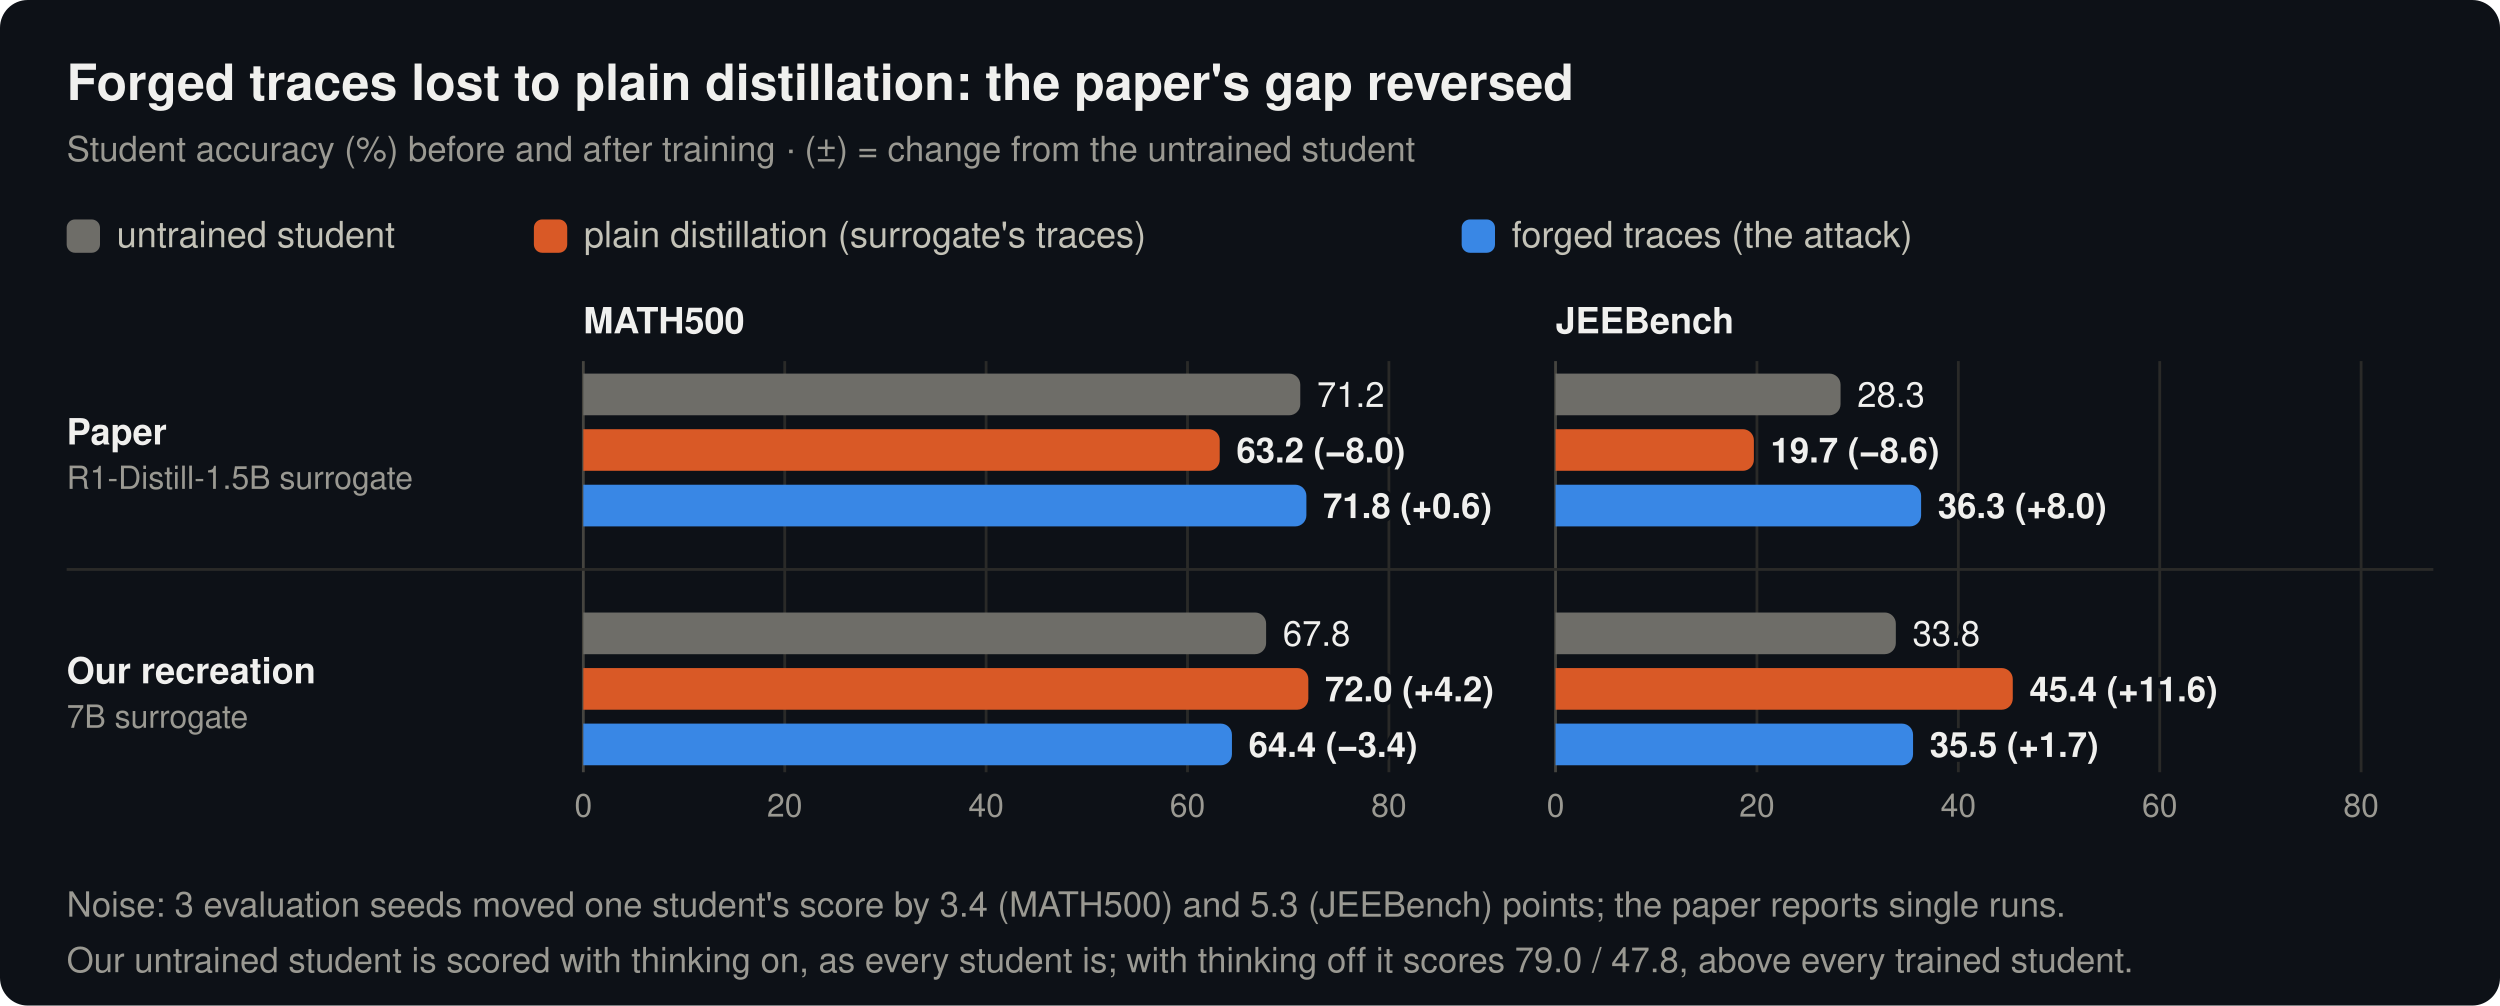
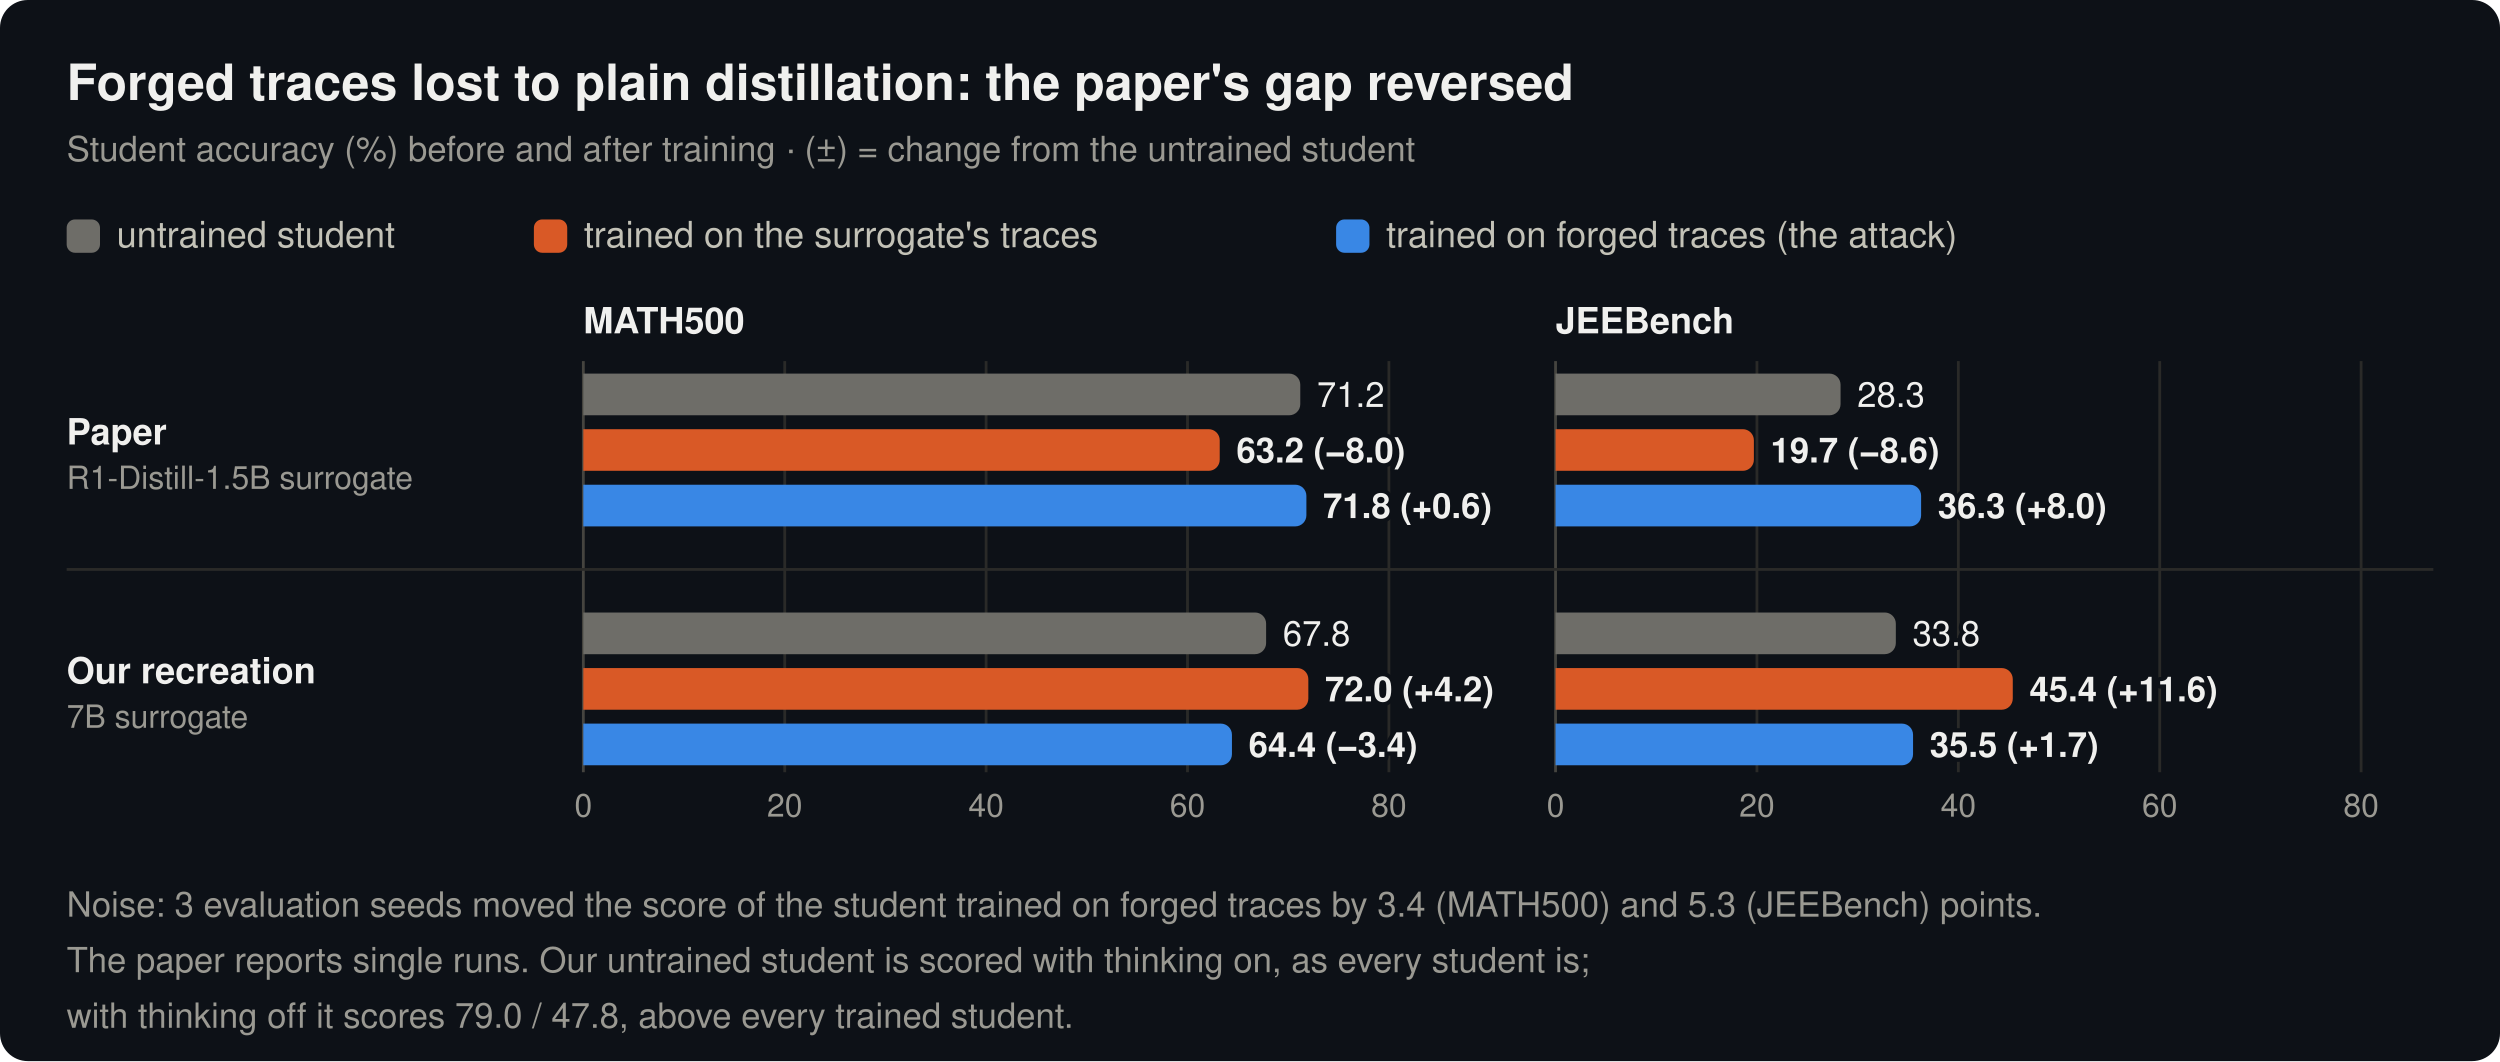
- <svg xmlns="http://www.w3.org/2000/svg" width="900" height="362" viewBox="0 0 900 362" role="img" aria-label="Untrained student vs plain distillation vs forged traces, paper and our recreation">
-   <rect x="0.0" y="0.0" width="900.0" height="362.0" rx="10" fill="#0d1117" />
+ <svg xmlns="http://www.w3.org/2000/svg" width="900" height="382" viewBox="0 0 900 382" role="img" aria-label="Untrained student vs plain distillation vs forged traces, paper and our recreation">
+   <rect x="0.0" y="0.0" width="900.0" height="382.0" rx="10" fill="#0d1117" />
  <text x="24.0" y="36.0" font-family="system-ui, -apple-system, &quot;Segoe UI&quot;, Helvetica, Arial, sans-serif" font-size="18" fill="#f0f0ee" text-anchor="start" font-weight="700" style="">Forged traces lost to plain distillation: the paper's gap reversed</text>
  <text x="24.0" y="58.0" font-family="system-ui, -apple-system, &quot;Segoe UI&quot;, Helvetica, Arial, sans-serif" font-size="12.5" fill="#9a9992" text-anchor="start" font-weight="normal" style="">Student accuracy (%) before and after training · (±) = change from the untrained student</text>
  <rect x="24.0" y="79.0" width="12.0" height="12.0" rx="3" fill="#6e6d68" />
  <text x="42.0" y="89.0" font-family="system-ui, -apple-system, &quot;Segoe UI&quot;, Helvetica, Arial, sans-serif" font-size="13" fill="#c3c2b7" text-anchor="start" font-weight="normal" style="">untrained student</text>
  <rect x="192.2" y="79.0" width="12.0" height="12.0" rx="3" fill="#d95926" />
-   <text x="210.2" y="89.0" font-family="system-ui, -apple-system, &quot;Segoe UI&quot;, Helvetica, Arial, sans-serif" font-size="13" fill="#c3c2b7" text-anchor="start" font-weight="normal" style="">plain distillation (surrogate's traces)</text>
-   <rect x="526.2" y="79.0" width="12.0" height="12.0" rx="3" fill="#3987e5" />
-   <text x="544.2" y="89.0" font-family="system-ui, -apple-system, &quot;Segoe UI&quot;, Helvetica, Arial, sans-serif" font-size="13" fill="#c3c2b7" text-anchor="start" font-weight="normal" style="">forged traces (the attack)</text>
+   <text x="210.2" y="89.0" font-family="system-ui, -apple-system, &quot;Segoe UI&quot;, Helvetica, Arial, sans-serif" font-size="13" fill="#c3c2b7" text-anchor="start" font-weight="normal" style="">trained on the surrogate's traces</text>
+   <rect x="481.0" y="79.0" width="12.0" height="12.0" rx="3" fill="#3987e5" />
+   <text x="499.0" y="89.0" font-family="system-ui, -apple-system, &quot;Segoe UI&quot;, Helvetica, Arial, sans-serif" font-size="13" fill="#c3c2b7" text-anchor="start" font-weight="normal" style="">trained on forged traces (the attack)</text>
  <text x="210.0" y="120.0" font-family="system-ui, -apple-system, &quot;Segoe UI&quot;, Helvetica, Arial, sans-serif" font-size="13" fill="#f0f0ee" text-anchor="start" font-weight="700" style="">MATH500</text>
  <line x1="210.0" y1="130.0" x2="210.0" y2="278.0" stroke="#45443f" stroke-width="1.0" />
  <text x="210.0" y="294.0" font-family="system-ui, -apple-system, &quot;Segoe UI&quot;, Helvetica, Arial, sans-serif" font-size="11.5" fill="#9a9992" text-anchor="middle" font-weight="normal" style="font-variant-numeric: tabular-nums;">0</text>
  <line x1="282.5" y1="130.0" x2="282.5" y2="278.0" stroke="#2a2a28" stroke-width="1.0" />
  <text x="282.5" y="294.0" font-family="system-ui, -apple-system, &quot;Segoe UI&quot;, Helvetica, Arial, sans-serif" font-size="11.5" fill="#9a9992" text-anchor="middle" font-weight="normal" style="font-variant-numeric: tabular-nums;">20</text>
  <line x1="355.0" y1="130.0" x2="355.0" y2="278.0" stroke="#2a2a28" stroke-width="1.0" />
  <text x="355.0" y="294.0" font-family="system-ui, -apple-system, &quot;Segoe UI&quot;, Helvetica, Arial, sans-serif" font-size="11.5" fill="#9a9992" text-anchor="middle" font-weight="normal" style="font-variant-numeric: tabular-nums;">40</text>
  <line x1="427.5" y1="130.0" x2="427.5" y2="278.0" stroke="#2a2a28" stroke-width="1.0" />
  <text x="427.5" y="294.0" font-family="system-ui, -apple-system, &quot;Segoe UI&quot;, Helvetica, Arial, sans-serif" font-size="11.5" fill="#9a9992" text-anchor="middle" font-weight="normal" style="font-variant-numeric: tabular-nums;">60</text>
  <line x1="500.0" y1="130.0" x2="500.0" y2="278.0" stroke="#2a2a28" stroke-width="1.0" />
  <text x="500.0" y="294.0" font-family="system-ui, -apple-system, &quot;Segoe UI&quot;, Helvetica, Arial, sans-serif" font-size="11.5" fill="#9a9992" text-anchor="middle" font-weight="normal" style="font-variant-numeric: tabular-nums;">80</text>
  <path d="M210.0,134.5 H464.1 a4,4 0 0 1 4,4 V145.5 a4,4 0 0 1 -4,4 H210.0 Z" fill="#6e6d68" />
  <text x="474.1" y="146.5" font-family="system-ui, -apple-system, &quot;Segoe UI&quot;, Helvetica, Arial, sans-serif" font-size="12.5" fill="#f0f0ee" text-anchor="start" font-weight="400" style="font-variant-numeric: tabular-nums;" paint-order="stroke" stroke="#0d1117" stroke-width="3" stroke-linejoin="round">71.2</text>
  <path d="M210.0,154.5 H435.1 a4,4 0 0 1 4,4 V165.5 a4,4 0 0 1 -4,4 H210.0 Z" fill="#d95926" />
  <text x="445.1" y="166.5" font-family="system-ui, -apple-system, &quot;Segoe UI&quot;, Helvetica, Arial, sans-serif" font-size="12.5" fill="#f0f0ee" text-anchor="start" font-weight="600" style="font-variant-numeric: tabular-nums;" paint-order="stroke" stroke="#0d1117" stroke-width="3" stroke-linejoin="round">63.2 (−8.0)</text>
  <path d="M210.0,174.5 H466.3 a4,4 0 0 1 4,4 V185.5 a4,4 0 0 1 -4,4 H210.0 Z" fill="#3987e5" />
  <text x="476.3" y="186.5" font-family="system-ui, -apple-system, &quot;Segoe UI&quot;, Helvetica, Arial, sans-serif" font-size="12.5" fill="#f0f0ee" text-anchor="start" font-weight="600" style="font-variant-numeric: tabular-nums;" paint-order="stroke" stroke="#0d1117" stroke-width="3" stroke-linejoin="round">71.8 (+0.6)</text>
  <path d="M210.0,220.5 H451.8 a4,4 0 0 1 4,4 V231.5 a4,4 0 0 1 -4,4 H210.0 Z" fill="#6e6d68" />
  <text x="461.8" y="232.5" font-family="system-ui, -apple-system, &quot;Segoe UI&quot;, Helvetica, Arial, sans-serif" font-size="12.5" fill="#f0f0ee" text-anchor="start" font-weight="400" style="font-variant-numeric: tabular-nums;" paint-order="stroke" stroke="#0d1117" stroke-width="3" stroke-linejoin="round">67.8</text>
  <path d="M210.0,240.5 H467.0 a4,4 0 0 1 4,4 V251.5 a4,4 0 0 1 -4,4 H210.0 Z" fill="#d95926" />
  <text x="477.0" y="252.5" font-family="system-ui, -apple-system, &quot;Segoe UI&quot;, Helvetica, Arial, sans-serif" font-size="12.5" fill="#f0f0ee" text-anchor="start" font-weight="600" style="font-variant-numeric: tabular-nums;" paint-order="stroke" stroke="#0d1117" stroke-width="3" stroke-linejoin="round">72.0 (+4.2)</text>
  <path d="M210.0,260.5 H439.5 a4,4 0 0 1 4,4 V271.5 a4,4 0 0 1 -4,4 H210.0 Z" fill="#3987e5" />
  <text x="449.5" y="272.5" font-family="system-ui, -apple-system, &quot;Segoe UI&quot;, Helvetica, Arial, sans-serif" font-size="12.5" fill="#f0f0ee" text-anchor="start" font-weight="600" style="font-variant-numeric: tabular-nums;" paint-order="stroke" stroke="#0d1117" stroke-width="3" stroke-linejoin="round">64.4 (−3.4)</text>
  <text x="560.0" y="120.0" font-family="system-ui, -apple-system, &quot;Segoe UI&quot;, Helvetica, Arial, sans-serif" font-size="13" fill="#f0f0ee" text-anchor="start" font-weight="700" style="">JEEBench</text>
  <line x1="560.0" y1="130.0" x2="560.0" y2="278.0" stroke="#45443f" stroke-width="1.0" />
  <text x="560.0" y="294.0" font-family="system-ui, -apple-system, &quot;Segoe UI&quot;, Helvetica, Arial, sans-serif" font-size="11.5" fill="#9a9992" text-anchor="middle" font-weight="normal" style="font-variant-numeric: tabular-nums;">0</text>
  <line x1="632.5" y1="130.0" x2="632.5" y2="278.0" stroke="#2a2a28" stroke-width="1.0" />
  <text x="632.5" y="294.0" font-family="system-ui, -apple-system, &quot;Segoe UI&quot;, Helvetica, Arial, sans-serif" font-size="11.5" fill="#9a9992" text-anchor="middle" font-weight="normal" style="font-variant-numeric: tabular-nums;">20</text>
  <line x1="705.0" y1="130.0" x2="705.0" y2="278.0" stroke="#2a2a28" stroke-width="1.0" />
  <text x="705.0" y="294.0" font-family="system-ui, -apple-system, &quot;Segoe UI&quot;, Helvetica, Arial, sans-serif" font-size="11.5" fill="#9a9992" text-anchor="middle" font-weight="normal" style="font-variant-numeric: tabular-nums;">40</text>
  <line x1="777.5" y1="130.0" x2="777.5" y2="278.0" stroke="#2a2a28" stroke-width="1.0" />
  <text x="777.5" y="294.0" font-family="system-ui, -apple-system, &quot;Segoe UI&quot;, Helvetica, Arial, sans-serif" font-size="11.5" fill="#9a9992" text-anchor="middle" font-weight="normal" style="font-variant-numeric: tabular-nums;">60</text>
  <line x1="850.0" y1="130.0" x2="850.0" y2="278.0" stroke="#2a2a28" stroke-width="1.0" />
  <text x="850.0" y="294.0" font-family="system-ui, -apple-system, &quot;Segoe UI&quot;, Helvetica, Arial, sans-serif" font-size="11.5" fill="#9a9992" text-anchor="middle" font-weight="normal" style="font-variant-numeric: tabular-nums;">80</text>
  <path d="M560.0,134.5 H658.6 a4,4 0 0 1 4,4 V145.5 a4,4 0 0 1 -4,4 H560.0 Z" fill="#6e6d68" />
  <text x="668.6" y="146.5" font-family="system-ui, -apple-system, &quot;Segoe UI&quot;, Helvetica, Arial, sans-serif" font-size="12.5" fill="#f0f0ee" text-anchor="start" font-weight="400" style="font-variant-numeric: tabular-nums;" paint-order="stroke" stroke="#0d1117" stroke-width="3" stroke-linejoin="round">28.3</text>
  <path d="M560.0,154.5 H627.4 a4,4 0 0 1 4,4 V165.5 a4,4 0 0 1 -4,4 H560.0 Z" fill="#d95926" />
  <text x="637.4" y="166.5" font-family="system-ui, -apple-system, &quot;Segoe UI&quot;, Helvetica, Arial, sans-serif" font-size="12.5" fill="#f0f0ee" text-anchor="start" font-weight="600" style="font-variant-numeric: tabular-nums;" paint-order="stroke" stroke="#0d1117" stroke-width="3" stroke-linejoin="round">19.7 (−8.6)</text>
  <path d="M560.0,174.5 H687.6 a4,4 0 0 1 4,4 V185.5 a4,4 0 0 1 -4,4 H560.0 Z" fill="#3987e5" />
  <text x="697.6" y="186.5" font-family="system-ui, -apple-system, &quot;Segoe UI&quot;, Helvetica, Arial, sans-serif" font-size="12.5" fill="#f0f0ee" text-anchor="start" font-weight="600" style="font-variant-numeric: tabular-nums;" paint-order="stroke" stroke="#0d1117" stroke-width="3" stroke-linejoin="round">36.3 (+8.0)</text>
  <path d="M560.0,220.5 H678.5 a4,4 0 0 1 4,4 V231.5 a4,4 0 0 1 -4,4 H560.0 Z" fill="#6e6d68" />
  <text x="688.5" y="232.5" font-family="system-ui, -apple-system, &quot;Segoe UI&quot;, Helvetica, Arial, sans-serif" font-size="12.5" fill="#f0f0ee" text-anchor="start" font-weight="400" style="font-variant-numeric: tabular-nums;" paint-order="stroke" stroke="#0d1117" stroke-width="3" stroke-linejoin="round">33.8</text>
  <path d="M560.0,240.5 H720.6 a4,4 0 0 1 4,4 V251.5 a4,4 0 0 1 -4,4 H560.0 Z" fill="#d95926" />
  <text x="730.6" y="252.5" font-family="system-ui, -apple-system, &quot;Segoe UI&quot;, Helvetica, Arial, sans-serif" font-size="12.5" fill="#f0f0ee" text-anchor="start" font-weight="600" style="font-variant-numeric: tabular-nums;" paint-order="stroke" stroke="#0d1117" stroke-width="3" stroke-linejoin="round">45.4 (+11.6)</text>
  <path d="M560.0,260.5 H684.7 a4,4 0 0 1 4,4 V271.5 a4,4 0 0 1 -4,4 H560.0 Z" fill="#3987e5" />
  <text x="694.7" y="272.5" font-family="system-ui, -apple-system, &quot;Segoe UI&quot;, Helvetica, Arial, sans-serif" font-size="12.5" fill="#f0f0ee" text-anchor="start" font-weight="600" style="font-variant-numeric: tabular-nums;" paint-order="stroke" stroke="#0d1117" stroke-width="3" stroke-linejoin="round">35.5 (+1.7)</text>
  <text x="24.0" y="160.0" font-family="system-ui, -apple-system, &quot;Segoe UI&quot;, Helvetica, Arial, sans-serif" font-size="13" fill="#f0f0ee" text-anchor="start" font-weight="600" style="">Paper</text>
  <text x="24.0" y="176.0" font-family="system-ui, -apple-system, &quot;Segoe UI&quot;, Helvetica, Arial, sans-serif" font-size="11.5" fill="#9a9992" text-anchor="start" font-weight="normal" style="">R1-Distill-1.5B surrogate</text>
  <text x="24.0" y="246.0" font-family="system-ui, -apple-system, &quot;Segoe UI&quot;, Helvetica, Arial, sans-serif" font-size="13" fill="#f0f0ee" text-anchor="start" font-weight="600" style="">Our recreation</text>
  <text x="24.0" y="262.0" font-family="system-ui, -apple-system, &quot;Segoe UI&quot;, Helvetica, Arial, sans-serif" font-size="11.5" fill="#9a9992" text-anchor="start" font-weight="normal" style="">7B surrogate</text>
  <line x1="24.0" y1="205.0" x2="876.0" y2="205.0" stroke="#2a2a28" stroke-width="1.0" />
-   <text x="24.0" y="330.0" font-family="system-ui, -apple-system, &quot;Segoe UI&quot;, Helvetica, Arial, sans-serif" font-size="12.5" fill="#9a9992" text-anchor="start" font-weight="normal" style="">Noise: 3 evaluation seeds moved one student's score by 3.4 (MATH500) and 5.3 (JEEBench) points; the paper reports single runs.</text>
-   <text x="24.0" y="350.0" font-family="system-ui, -apple-system, &quot;Segoe UI&quot;, Helvetica, Arial, sans-serif" font-size="12.5" fill="#9a9992" text-anchor="start" font-weight="normal" style="">Our untrained student is scored with thinking on, as every student is; with thinking off it scores 79.0 / 47.8, above every trained student.</text>
+   <text x="24.0" y="330.0" font-family="system-ui, -apple-system, &quot;Segoe UI&quot;, Helvetica, Arial, sans-serif" font-size="12.5" fill="#9a9992" text-anchor="start" font-weight="normal" style="">Noise: 3 evaluation seeds moved the score of the student trained on forged traces by 3.4 (MATH500) and 5.3 (JEEBench) points.</text>
+   <text x="24.0" y="350.0" font-family="system-ui, -apple-system, &quot;Segoe UI&quot;, Helvetica, Arial, sans-serif" font-size="12.5" fill="#9a9992" text-anchor="start" font-weight="normal" style="">The paper reports single runs. Our untrained student is scored with thinking on, as every student is;</text>
+   <text x="24.0" y="370.0" font-family="system-ui, -apple-system, &quot;Segoe UI&quot;, Helvetica, Arial, sans-serif" font-size="12.5" fill="#9a9992" text-anchor="start" font-weight="normal" style="">with thinking off it scores 79.0 / 47.8, above every trained student.</text>
</svg>
